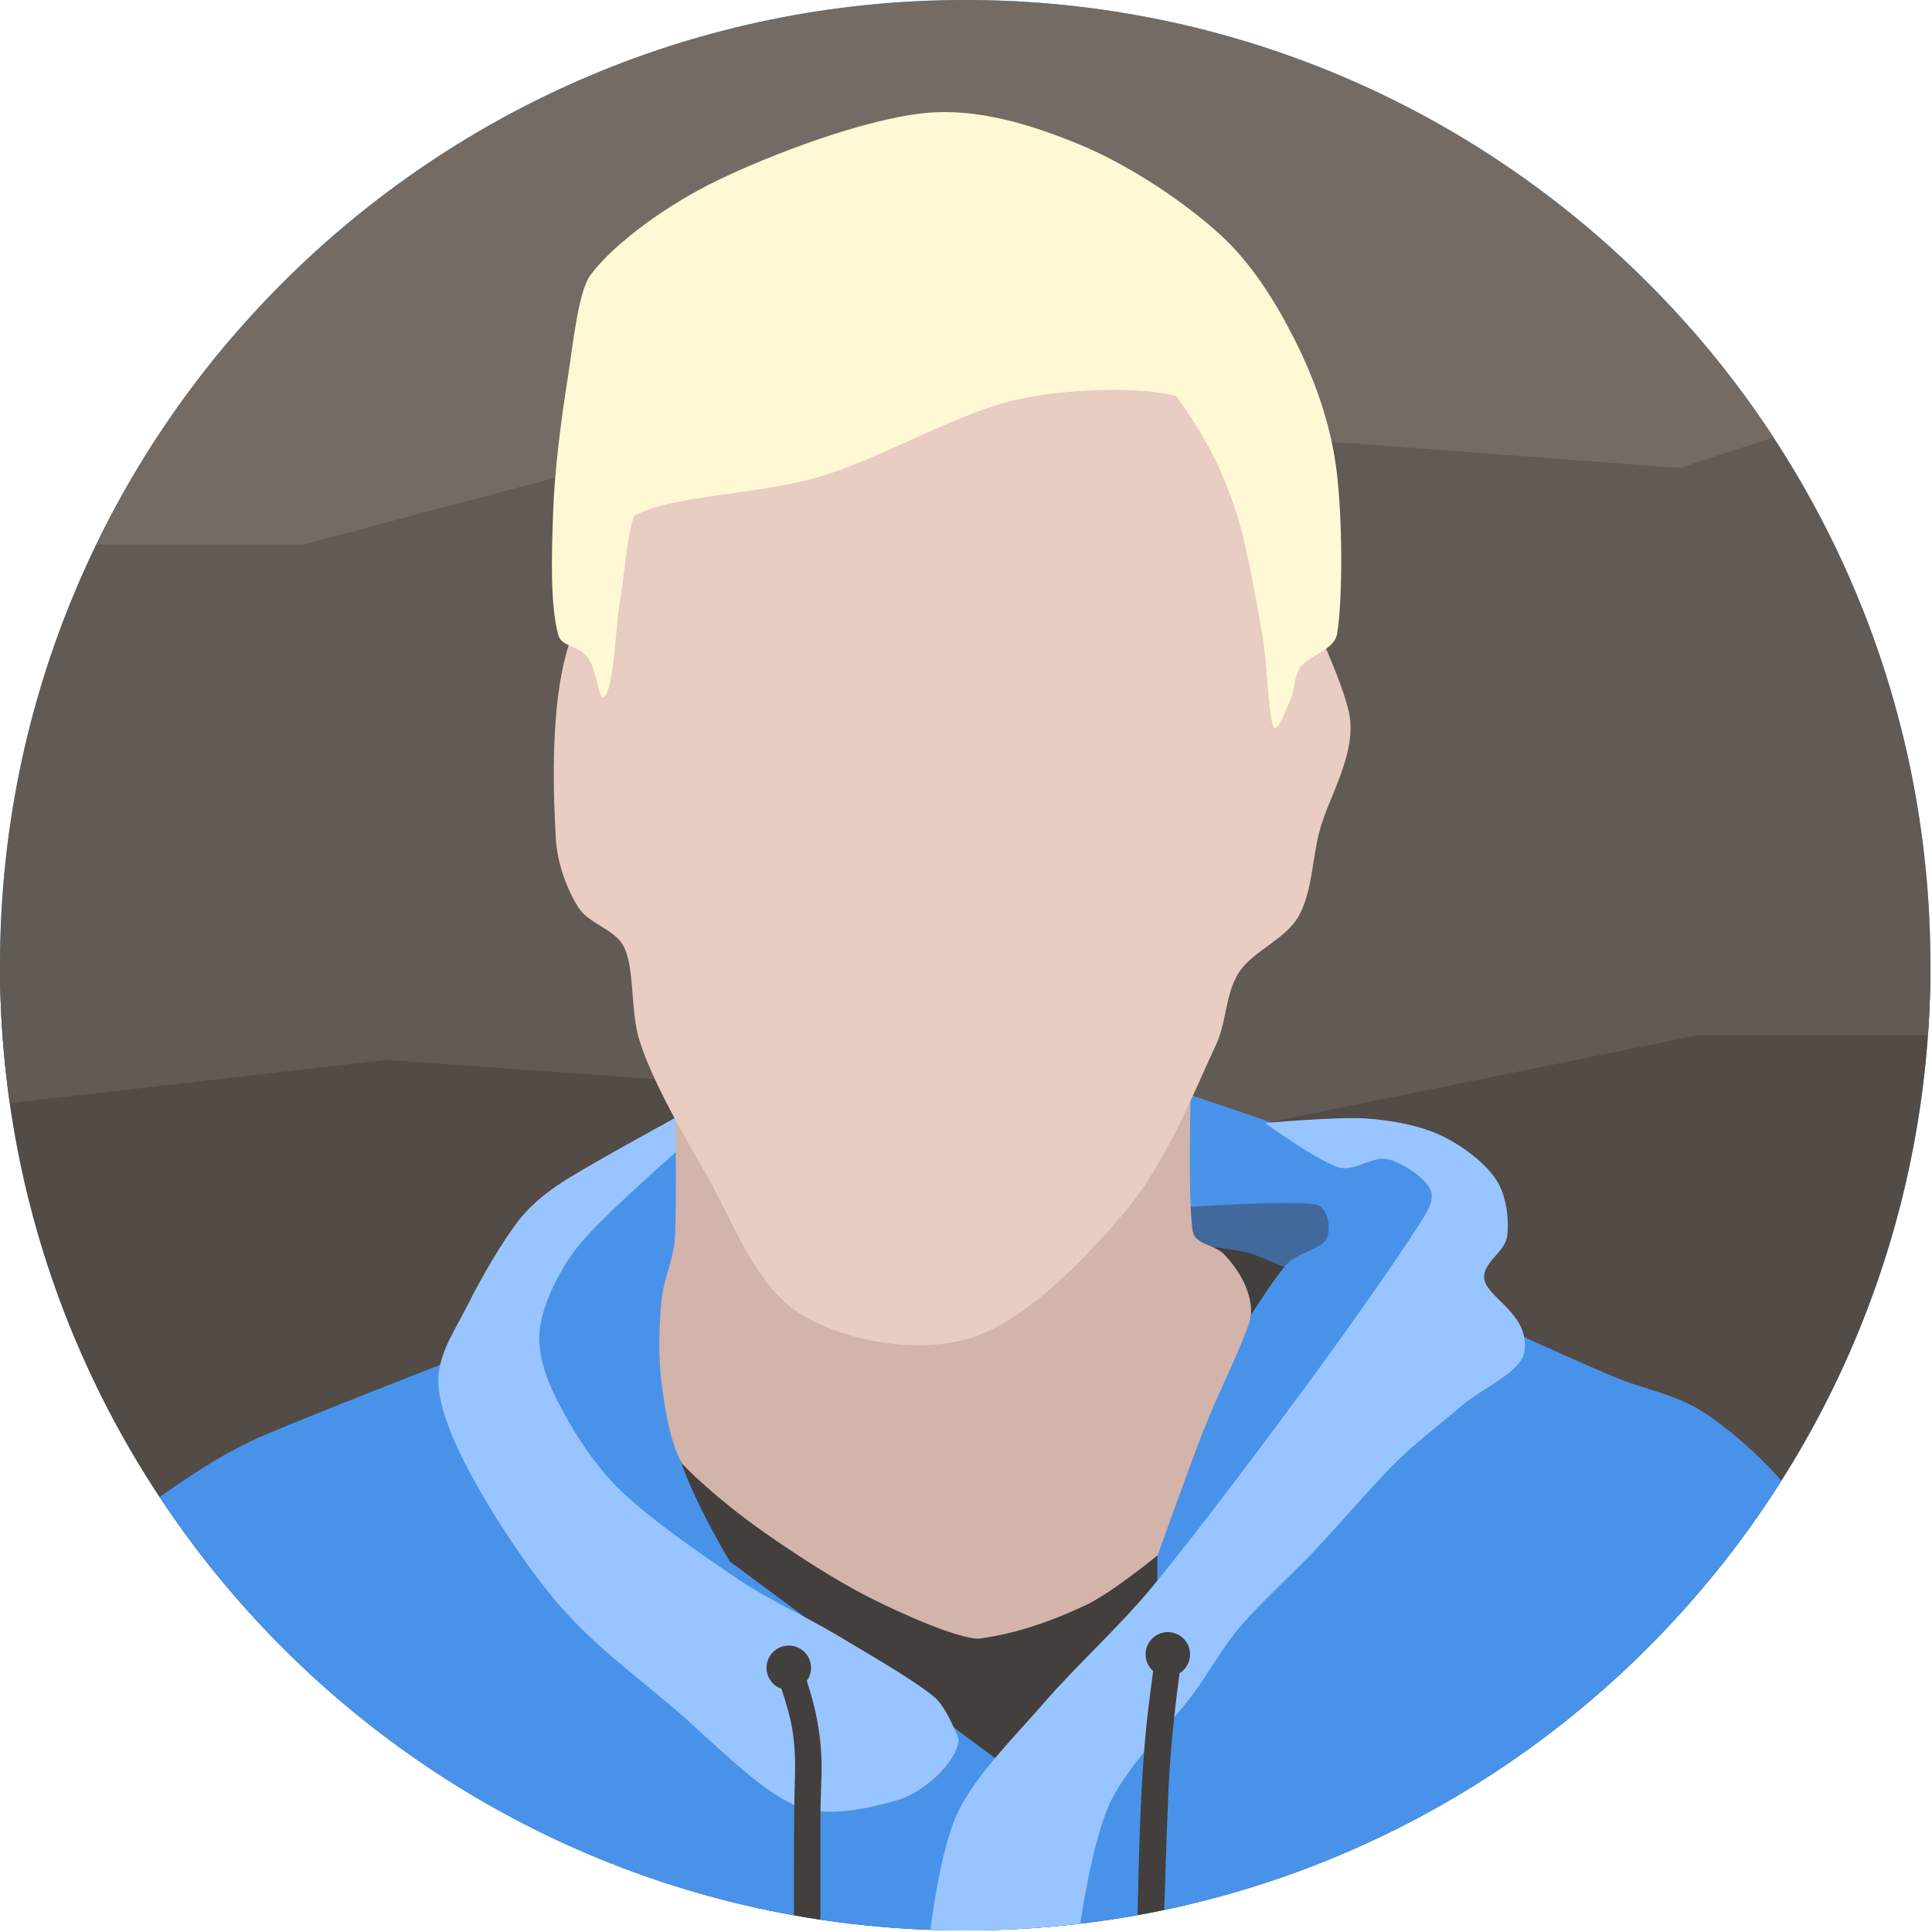
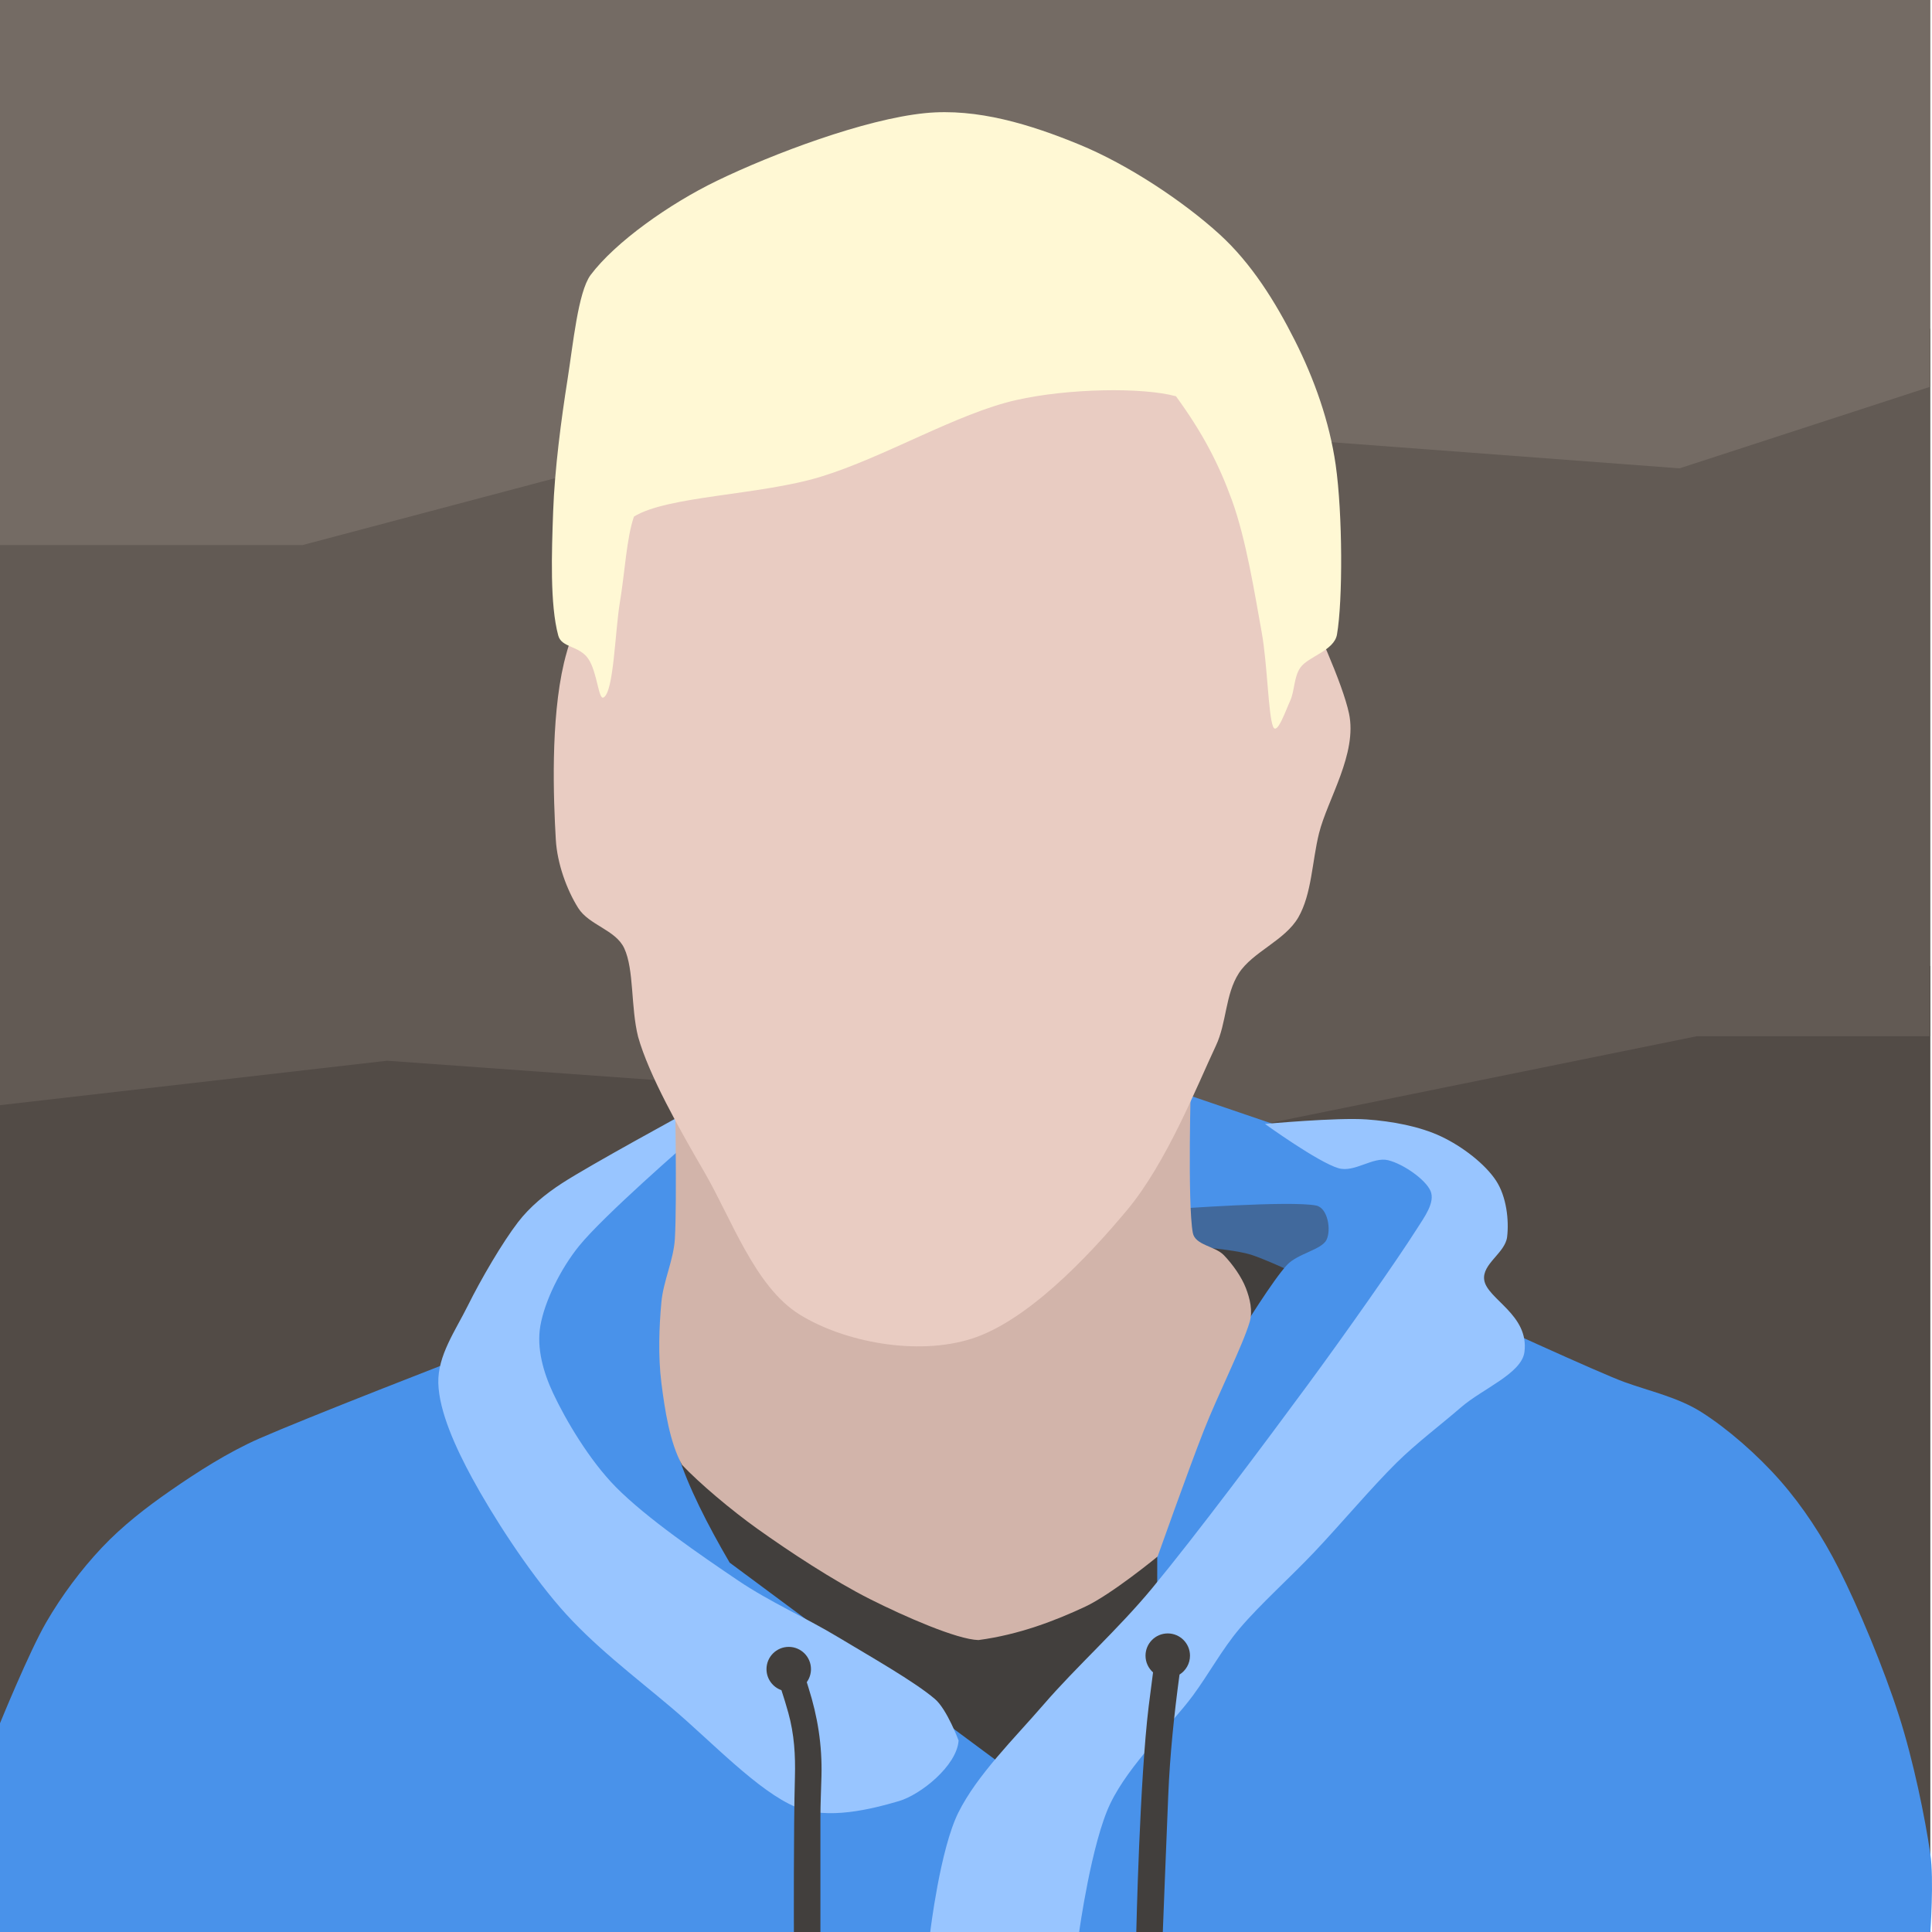
- <svg xmlns="http://www.w3.org/2000/svg" width="100%" height="100%" viewBox="0 0 947 947" version="1.1" xml:space="preserve" style="fill-rule:evenodd;clip-rule:evenodd;stroke-linejoin:round;stroke-miterlimit:2;">
+ <svg xmlns="http://www.w3.org/2000/svg" width="100%" height="100%" viewBox="0 0 749 749" version="1.1" xml:space="preserve" style="fill-rule:evenodd;clip-rule:evenodd;stroke-linejoin:round;stroke-miterlimit:2;">
+   <rect id="logo" x="0" y="0" width="749" height="749" style="fill:none;" />
  <clipPath id="_clip1">
-     <circle id="greg" cx="473.119" cy="473.119" r="473.119" />
+     <rect x="0" y="0" width="749" height="749" />
  </clipPath>
  <g clip-path="url(#_clip1)">
-     <rect x="0" y="0" width="946.238" height="946.238" style="fill:#4ab8ff;" />
-     <clipPath id="_clip2">
-       <rect x="0" y="0" width="946.238" height="946.238" />
-     </clipPath>
-     <g clip-path="url(#_clip2)">
-       <g id="Background">
-         <rect x="0" y="473.119" width="946.238" height="473.119" style="fill:#524b46;" />
-         <path d="M0,541.284l189.73,-21.771l430.366,30.968l211.708,-42.968l114.434,0l0,-346.513l-946.238,0l0,380.284Z" style="fill:#625a54;" />
-         <path d="M0,0l0,266.958l148.295,0l141.998,-37.579l353.953,-13.442l179.053,13.442l122.939,-39.974l0,-189.405l-946.238,0Z" style="fill:#746b64;" />
-       </g>
-       <g id="Hoodie">
-         <path d="M578.349,587.575l6.662,61.991l43.831,4.343l38.201,-46.722l-6.687,-24.656l-45.994,-3.384l-36.013,8.428Z" style="fill:#41699c;" />
-         <path d="M318.013,710.736l276.545,-99.377c0,0 12.565,1.247 18.55,3.115c7.115,2.221 24.144,10.212 24.144,10.212l-24.144,145.891l-126.228,126.907l-145.951,-97.479l-22.916,-89.269Z" style="fill:#423f3d;" />
-         <path d="M567.259,780.406l0.023,-26.746l41.936,-102.766c0,0 14.862,-24.129 21.7,-31.405c5.223,-5.558 16.951,-7.409 19.326,-12.251c2.375,-4.842 0.656,-15.644 -5.079,-16.799c-12.485,-2.515 -69.832,1.71 -69.832,1.71l4.113,-56.858l53.746,18.306l87.808,24.17l-27.468,53.183c34.945,16.093 90.974,41.703 102.838,45.974c12.672,4.561 26.259,7.486 37.64,14.688c12.709,8.043 27.398,20.801 38.617,33.568c11.218,12.767 20.908,27.651 28.692,43.035c9.703,19.174 22.037,48.71 29.524,72.007c7.087,22.058 12.829,50.109 15.395,67.778c1.831,12.614 0,38.238 0,38.238l-946.238,0l0,-102.238c0,0 14.313,-35.065 22.63,-49.397c7.636,-13.157 17.112,-25.831 27.272,-36.592c10.021,-10.613 21.687,-19.667 33.688,-27.973c12.891,-8.922 28.205,-18.806 43.657,-25.558c23.304,-10.184 90.731,-36.4 128.085,-50.828l27.192,-57.091l49.87,-35.175l4.12,45.489l-6.041,22.028l-5.465,26.757l7.386,56.778c4.825,15.455 14.48,34.444 25.279,52.897l144.633,107.212l76.694,-88.547l-11.741,-3.594Z" style="fill:#4992ea;" />
-         <path d="M529,946.238l-73,0c0,0 4.826,-40.571 13.774,-58.491c9.284,-18.592 27.187,-36.006 41.928,-53.059c15.839,-18.322 36.578,-36.885 53.105,-56.875c21.561,-26.08 54.609,-70.232 76.261,-99.602c18.501,-25.095 43.622,-60.8 53.651,-76.616c3.464,-5.463 8.895,-12.719 6.521,-18.278c-2.374,-5.558 -13.238,-13.208 -20.766,-15.071c-7.527,-1.862 -16.498,6.222 -24.399,3.897c-10.063,-2.961 -35.979,-21.662 -35.979,-21.662c0,0 35.348,-3.25 49.747,-2.225c12.499,0.89 26.061,3.374 36.648,8.375c10.397,4.912 21.49,13.441 26.872,21.634c5.133,7.814 6.387,19.413 5.419,27.52c-0.946,7.919 -12.413,13.24 -11.229,21.127c1.412,9.411 22.177,16.982 19.704,35.344c-1.406,10.447 -20.599,17.961 -30.938,26.896c-10.451,9.029 -21.822,17.488 -31.764,27.284c-11.999,11.823 -27.415,30.125 -40.229,43.65c-12.023,12.69 -26.714,25.756 -36.659,37.501c-8.66,10.228 -15.04,22.194 -23.008,32.97c-10.568,14.291 -31.119,33.495 -40.396,52.775c-9.266,19.26 -15.25,62.814 -15.263,62.906Zm-191.399,-387.035c0,0 -41.694,36.103 -53.813,51.118c-9.068,11.234 -16.79,26.97 -18.901,38.971c-1.941,11.036 1.483,22.886 6.237,33.033c6.174,13.178 17.824,32.907 30.806,46.037c15.134,15.307 41.88,33.581 59.997,45.805c15.46,10.432 32.723,17.925 48.705,27.538c16.064,9.664 37.805,21.98 47.682,30.441c5.923,5.073 11.584,20.324 11.584,20.324c-0.857,12.343 -18.633,26.553 -29.239,29.651c-13.461,3.933 -34.778,9.369 -50.331,3c-18.553,-7.597 -41.697,-32.279 -60.986,-48.583c-18.745,-15.844 -38.648,-30.714 -54.749,-49.239c-16.327,-18.786 -33.256,-45.15 -43.212,-63.474c-7.85,-14.446 -16.176,-32.432 -16.528,-46.472c-0.337,-13.472 8.429,-25.698 14.418,-37.771c6.512,-13.127 16.96,-30.989 24.652,-40.991c5.832,-7.586 13.473,-13.811 21.496,-19.025c13.788,-8.961 61.227,-34.741 61.227,-34.741l0.955,14.378Z" style="fill:#98c5ff;" />
-         <path d="M383.052,827.794c-4.259,-1.484 -7.319,-5.537 -7.319,-10.298c0,-6.017 4.885,-10.902 10.901,-10.902c6.017,0 10.901,4.885 10.901,10.902c0,2.38 -0.764,4.584 -2.061,6.377c0.304,0.974 0.597,1.952 0.898,2.9c4.386,13.829 6.706,27.868 6.305,43.16c-0.09,3.415 -0.214,6.828 -0.325,10.242c-0.095,3.083 -0.175,6.173 -0.19,9.264l0,0.601l0,56.198c0,0 -1.263,6.066 -5.934,6.475c-3.192,0.279 -6.404,-2.149 -6.968,-5.346c-0.087,-0.498 -0.077,-0.626 -0.098,-1.129c0,-25.376 -0.189,-51.012 0.503,-76.017c0.274,-10.443 -0.282,-20.745 -3.251,-31.378c-1.036,-3.71 -2.162,-7.393 -3.362,-11.049Zm182.164,-8.712c-2.264,-1.998 -3.693,-4.921 -3.693,-8.176c0,-6.016 4.885,-10.901 10.901,-10.901c6.017,0 10.902,4.885 10.902,10.901c0,3.9 -2.053,7.324 -5.135,9.251c-2.652,19.615 -4.695,39.173 -5.534,59.315c-0.918,22.029 -1.623,44.068 -2.261,66.066l-0.025,0.886c-0.038,0.516 -0.03,0.649 -0.138,1.157c-1.091,5.165 -9.754,6.993 -12.294,1.308c-0.395,-0.885 -0.547,-1.85 -0.563,-2.837c1.056,-36.866 1.278,-74.286 5.712,-110.459c0.675,-5.508 1.384,-11.012 2.128,-16.511Z" style="fill:#423f3d;fill-rule:nonzero;" />
-       </g>
-       <g id="Head-Neck">
-         <path d="M330.816,530.029c0,0 1.101,58.74 0,76.693c-0.647,10.554 -5.62,20.497 -6.605,31.024c-1.101,11.765 -1.66,26.48 0,39.563c1.685,13.286 4.101,29.188 10.114,40.155c8.5,8.955 23.879,21.98 37.058,31.376c15.383,10.969 37.198,25.365 55.24,34.434c16.874,8.481 42.463,19.706 53.017,19.98c19.91,-2.639 37.563,-9.47 52.199,-16.291c13.084,-6.098 35.616,-24.635 35.616,-24.635c0,0 15.023,-42.285 22.545,-61.434c7.074,-18.006 19.138,-41.783 22.588,-53.459c1.579,-5.341 0.129,-11.408 -1.883,-16.602c-2.11,-5.448 -6.446,-11.583 -10.78,-16.09c-4.332,-4.507 -14.085,-4.807 -15.222,-10.955c-2.685,-14.512 -0.885,-76.121 -0.885,-76.121l-81.658,90.772l-93.362,14.626l-77.982,-103.036Z" style="fill:#d2b4aa;" />
-         <path d="M316,227c0,0 -32.278,66.899 -39.536,97.608c-6.649,28.138 -5.17,66.628 -4.008,86.647c0.681,11.719 5.39,24.599 10.981,33.463c5.328,8.448 18.349,10.662 22.563,19.717c4.894,10.517 3.134,28.84 6.798,43.38c5.268,18.71 20.173,45.092 32.567,66.403c13.176,22.656 24.667,55.96 46.489,69.533c21.822,13.574 57.67,20.428 84.445,11.909c26.775,-8.519 56.252,-39.103 76.207,-63.023c19.541,-23.422 34.4,-61.168 43.525,-80.495c5.294,-11.212 4.521,-25.032 11.226,-35.462c6.74,-10.486 22.668,-16.035 29.219,-27.454c6.551,-11.419 6.69,-27.381 10.086,-41.059c4.131,-16.639 18.924,-39.026 14.697,-58.772c-6.213,-29.024 -51.974,-115.372 -51.974,-115.372l-44.032,-64.356l-168.863,-3.963l-80.39,61.296Z" style="fill:#e9ccc2;" />
-         <path d="M295.866,341.608c-2.541,1.394 -3.036,-12.58 -7.58,-19.074c-4.473,-6.393 -13.003,-5.249 -14.631,-11.248c-4.119,-15.182 -3.237,-40.512 -2.506,-60.774c0.753,-20.875 3.974,-45.185 7.025,-64.478c2.733,-17.287 5.177,-42.879 11.281,-51.279c12.2,-16.245 38.743,-34.972 61.923,-46.187c27.332,-13.224 72.447,-30.201 102.072,-33.159c25.614,-2.558 51.862,5.628 75.673,15.41c24.047,9.878 51.012,27.878 68.609,43.859c15.75,14.304 27.473,33.203 36.973,52.028c9.501,18.825 16.994,39.762 20.03,60.922c3.445,24.012 3.518,66.604 0.639,83.154c-1.378,7.919 -14.089,10.74 -17.913,16.146c-3.281,4.639 -2.792,11.469 -5.029,16.289c-2.127,4.584 -6.452,17.293 -8.392,12.626c-2.327,-5.598 -2.797,-30.949 -5.572,-46.215c-3.358,-18.472 -7.572,-45.358 -14.574,-64.616c-6.59,-18.124 -14.473,-33.155 -27.441,-50.932c-16.339,-4.474 -52.892,-3.901 -78.382,1.869c-29.031,6.573 -64.585,28.053 -95.804,37.565c-29.835,9.09 -75.118,9.312 -91.511,19.508c-3.588,10.235 -4.516,27.788 -6.849,41.669c-2.481,14.765 -2.999,44.151 -8.041,46.917Z" style="fill:#fff8d4;" />
-       </g>
-     </g>
+     <rect x="0" y="374.5" width="748.356" height="374.5" style="fill:#524b46;" />
+     <path d="M0,428.456l150.052,-17.232l340.367,24.512l167.434,-34.011l90.503,0l0,-274.285l-748.356,0l0,301.016Z" style="fill:#625a54;" />
+     <path d="M0,0l0,211.312l117.283,0l112.302,-29.746l279.933,-10.64l141.609,10.64l97.229,-31.642l0,-149.924l-748.356,0Z" style="fill:#746b64;" />
+     <path d="M457.402,465.098l5.269,49.07l34.664,3.438l30.213,-36.983l-5.288,-19.517l-36.376,-2.679l-28.482,6.671Z" style="fill:#41699c;" />
+     <path d="M251.509,562.587l218.712,-78.662c0,0 9.937,0.987 14.671,2.466c5.627,1.758 19.095,8.083 19.095,8.083l-19.095,115.481l-99.83,100.454l-115.43,-77.16l-18.123,-70.662Z" style="fill:#423f3d;" />
+     <path d="M448.631,617.735l0.019,-21.171l33.165,-81.345c0,0 11.755,-19.099 17.163,-24.859c4.131,-4.399 13.406,-5.865 15.284,-9.697c1.878,-3.833 0.519,-12.384 -4.017,-13.298c-9.874,-1.991 -55.228,1.354 -55.228,1.354l3.252,-45.006l42.507,14.49l69.445,19.132l-21.724,42.097c27.637,12.739 71.949,33.011 81.332,36.391c10.022,3.61 20.768,5.926 29.769,11.626c10.051,6.367 21.669,16.466 30.541,26.571c8.872,10.106 16.536,21.888 22.692,34.065c7.674,15.177 17.429,38.557 23.35,56.998c5.605,17.459 10.146,39.663 12.175,53.65c1.449,9.984 0,30.267 0,30.267l-748.356,0l0,-80.927c0,0 11.32,-27.756 17.898,-39.1c6.039,-10.415 13.533,-20.447 21.569,-28.965c7.924,-8.401 17.151,-15.567 26.643,-22.142c10.195,-7.063 22.306,-14.886 34.527,-20.231c18.43,-8.061 71.756,-28.813 101.299,-40.233l21.505,-45.191l39.441,-27.843l3.259,36.007l-4.778,17.437l-4.322,21.18l5.841,44.943c3.816,12.233 11.452,27.264 19.993,41.87l114.386,84.865l60.656,-70.09l-9.286,-2.845Z" style="fill:#4992ea;" />
+     <path d="M418.373,749l-57.734,0c0,0 3.817,-32.114 10.894,-46.299c7.342,-14.716 21.501,-28.5 33.16,-41.999c12.526,-14.503 28.928,-29.196 41.999,-45.02c17.052,-20.643 43.189,-55.592 60.313,-78.84c14.632,-19.864 34.5,-48.127 42.431,-60.646c2.74,-4.324 7.035,-10.068 5.157,-14.468c-1.877,-4.399 -10.469,-10.455 -16.423,-11.929c-5.953,-1.475 -13.048,4.924 -19.297,3.084c-7.958,-2.344 -28.454,-17.147 -28.454,-17.147c0,0 27.955,-2.572 39.343,-1.761c9.886,0.704 20.612,2.671 28.984,6.63c8.223,3.888 16.996,10.639 21.253,17.124c4.06,6.185 5.051,15.366 4.285,21.784c-0.748,6.268 -9.817,10.48 -8.88,16.722c1.117,7.45 17.539,13.443 15.583,27.978c-1.112,8.269 -16.291,14.217 -24.468,21.289c-8.265,7.148 -17.258,13.843 -25.121,21.597c-9.49,9.358 -21.682,23.846 -31.817,34.552c-9.508,10.044 -21.127,20.386 -28.992,29.683c-6.849,8.096 -11.895,17.569 -18.197,26.098c-8.357,11.312 -24.611,26.514 -31.948,41.775c-7.328,15.245 -12.071,49.793 -12.071,49.793Zm-151.372,-306.359c0,0 -32.975,28.577 -42.56,40.462c-7.172,8.893 -13.279,21.348 -14.948,30.848c-1.536,8.735 1.172,18.115 4.932,26.147c4.883,10.432 14.097,26.048 24.364,36.441c11.969,12.117 33.122,26.582 47.45,36.258c12.227,8.257 25.88,14.188 38.519,21.798c12.705,7.648 29.9,17.398 37.712,24.095c4.683,4.015 9.161,16.087 9.161,16.087c-0.678,9.771 -14.737,21.019 -23.124,23.471c-10.647,3.113 -27.505,7.416 -39.806,2.375c-14.673,-6.014 -32.977,-25.551 -48.232,-38.456c-14.826,-12.542 -30.566,-24.312 -43.3,-38.976c-12.913,-14.87 -26.301,-35.738 -34.176,-50.243c-6.208,-11.435 -12.793,-25.672 -13.071,-36.786c-0.267,-10.663 6.667,-20.341 11.403,-29.897c5.15,-10.391 13.413,-24.529 19.496,-32.447c4.613,-6.005 10.656,-10.932 17.001,-15.059c10.904,-7.094 48.423,-27.5 48.423,-27.5l0.756,11.382Z" style="fill:#98c5ff;" />
+     <path d="M302.946,655.245c-3.368,-1.174 -5.788,-4.382 -5.788,-8.152c0,-4.762 3.863,-8.629 8.621,-8.629c4.759,0 8.622,3.867 8.622,8.629c0,1.885 -0.605,3.629 -1.631,5.049c0.241,0.77 0.473,1.544 0.711,2.295c3.469,10.946 5.304,22.059 4.986,34.164c-0.071,2.703 -0.169,5.405 -0.256,8.107c-0.076,2.44 -0.139,4.886 -0.151,7.333l0,0.476l0,44.483l-10.282,0c0,0 -0.149,-40.379 0.398,-60.171c0.217,-8.266 -0.223,-16.421 -2.571,-24.838c-0.819,-2.937 -1.709,-5.852 -2.659,-8.746Zm144.07,-6.896c-1.791,-1.582 -2.921,-3.896 -2.921,-6.472c0,-4.762 3.863,-8.628 8.621,-8.628c4.759,0 8.622,3.866 8.622,8.628c0,3.087 -1.623,5.798 -4.061,7.323c-2.097,15.526 -3.713,31.007 -4.377,46.951c-0.726,17.437 -2.101,52.849 -2.101,52.849l-10.281,0c0,0 1.308,-58.948 4.814,-87.582c0.534,-4.36 1.095,-8.716 1.684,-13.069Z" style="fill:#423f3d;fill-rule:nonzero;" />
+     <path d="M261.634,419.547c0,0 0.871,46.497 0,60.708c-0.512,8.353 -4.445,16.224 -5.224,24.557c-0.87,9.312 -1.313,20.96 0,31.316c1.333,10.516 3.244,23.104 8,31.784c6.721,7.089 18.885,17.399 29.307,24.837c12.167,8.682 29.419,20.077 43.689,27.256c13.345,6.713 33.582,15.598 41.929,15.815c15.747,-2.088 29.708,-7.496 41.283,-12.895c10.348,-4.827 28.168,-19.5 28.168,-19.5c0,0 11.882,-33.471 17.831,-48.628c5.594,-14.253 15.135,-33.074 17.864,-42.316c1.248,-4.228 0.102,-9.03 -1.489,-13.141c-1.669,-4.313 -5.098,-9.169 -8.526,-12.737c-3.426,-3.567 -11.139,-3.805 -12.039,-8.671c-2.123,-11.487 -0.7,-60.254 -0.7,-60.254l-64.581,71.851l-73.838,11.577l-61.674,-81.559Z" style="fill:#d2b4aa;" />
+     <path d="M249.917,179.683c0,0 -25.528,52.955 -31.268,77.263c-5.259,22.272 -4.089,52.739 -3.17,68.585c0.538,9.277 4.263,19.472 8.684,26.488c4.214,6.687 14.512,8.439 17.845,15.608c3.87,8.324 2.478,22.827 5.376,34.337c4.167,14.81 15.955,35.693 25.757,52.562c10.42,17.933 19.508,44.295 36.767,55.039c17.258,10.744 45.609,16.17 66.785,9.427c21.176,-6.744 44.488,-30.953 60.271,-49.886c15.454,-18.54 27.206,-48.419 34.422,-63.717c4.187,-8.875 3.576,-19.815 8.878,-28.07c5.331,-8.301 17.928,-12.693 23.109,-21.731c5.181,-9.039 5.291,-21.674 7.977,-32.501c3.267,-13.171 14.967,-30.891 11.624,-46.522c-4.914,-22.974 -41.106,-91.323 -41.106,-91.323l-34.824,-50.941l-133.549,-3.137l-63.578,48.519Z" style="fill:#e9ccc2;" />
+     <path d="M233.993,270.402c-2.009,1.103 -2.401,-9.958 -5.995,-15.098c-3.538,-5.061 -10.284,-4.155 -11.571,-8.904c-3.258,-12.018 -2.56,-32.067 -1.982,-48.106c0.596,-16.524 3.143,-35.766 5.556,-51.038c2.162,-13.683 4.094,-33.941 8.922,-40.59c9.649,-12.858 30.641,-27.682 48.973,-36.559c21.617,-10.468 57.297,-23.906 80.726,-26.248c20.258,-2.024 41.017,4.455 59.848,12.198c19.019,7.819 40.344,22.067 54.261,34.717c12.457,11.322 21.728,26.282 29.242,41.183c7.513,14.901 13.44,31.474 15.841,48.223c2.724,19.007 2.782,52.721 0.505,65.821c-1.089,6.269 -11.143,8.501 -14.167,12.78c-2.595,3.673 -2.208,9.079 -3.977,12.894c-1.683,3.629 -5.103,13.688 -6.637,9.995c-1.841,-4.432 -2.212,-24.498 -4.407,-36.582c-2.656,-14.622 -5.988,-35.904 -11.526,-51.148c-5.212,-14.345 -11.446,-26.244 -21.702,-40.315c-12.923,-3.541 -41.832,-3.088 -61.991,1.48c-22.96,5.202 -51.078,22.205 -75.769,29.734c-23.596,7.196 -59.409,7.371 -72.374,15.442c-2.837,8.101 -3.571,21.996 -5.416,32.984c-1.963,11.686 -2.372,34.948 -6.36,37.137Z" style="fill:#fff8d4;" />
  </g>
</svg>
